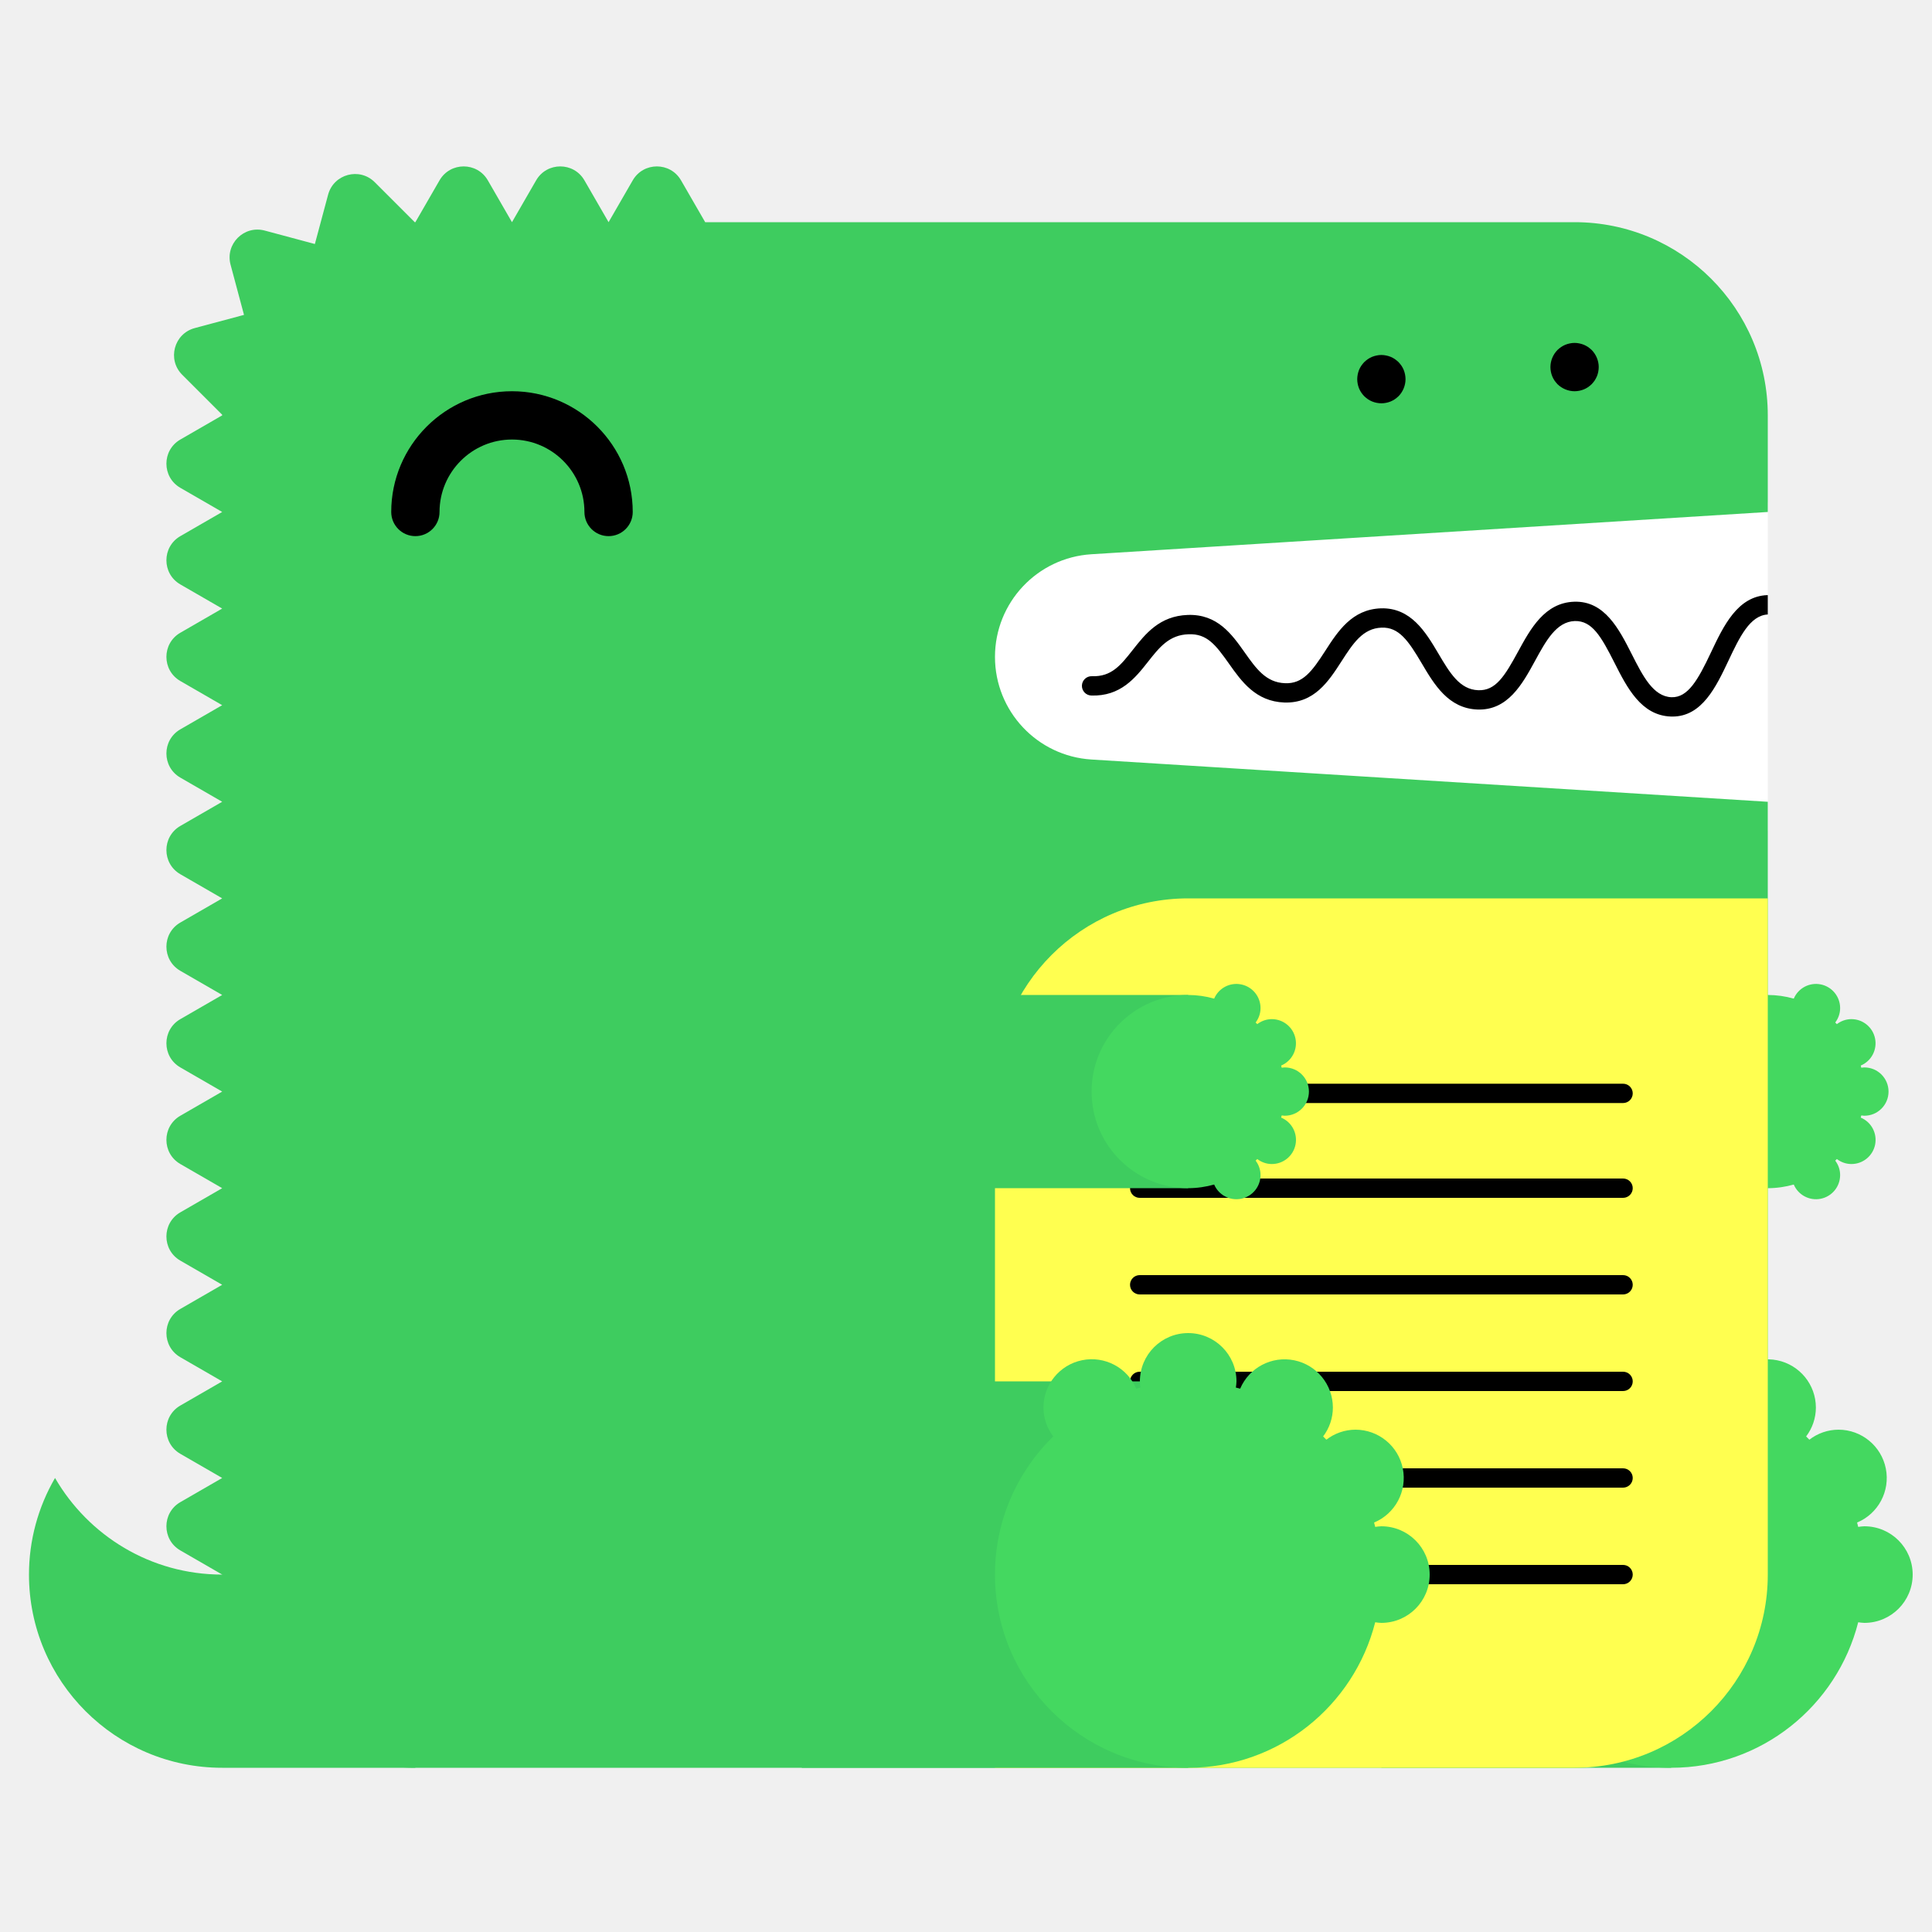
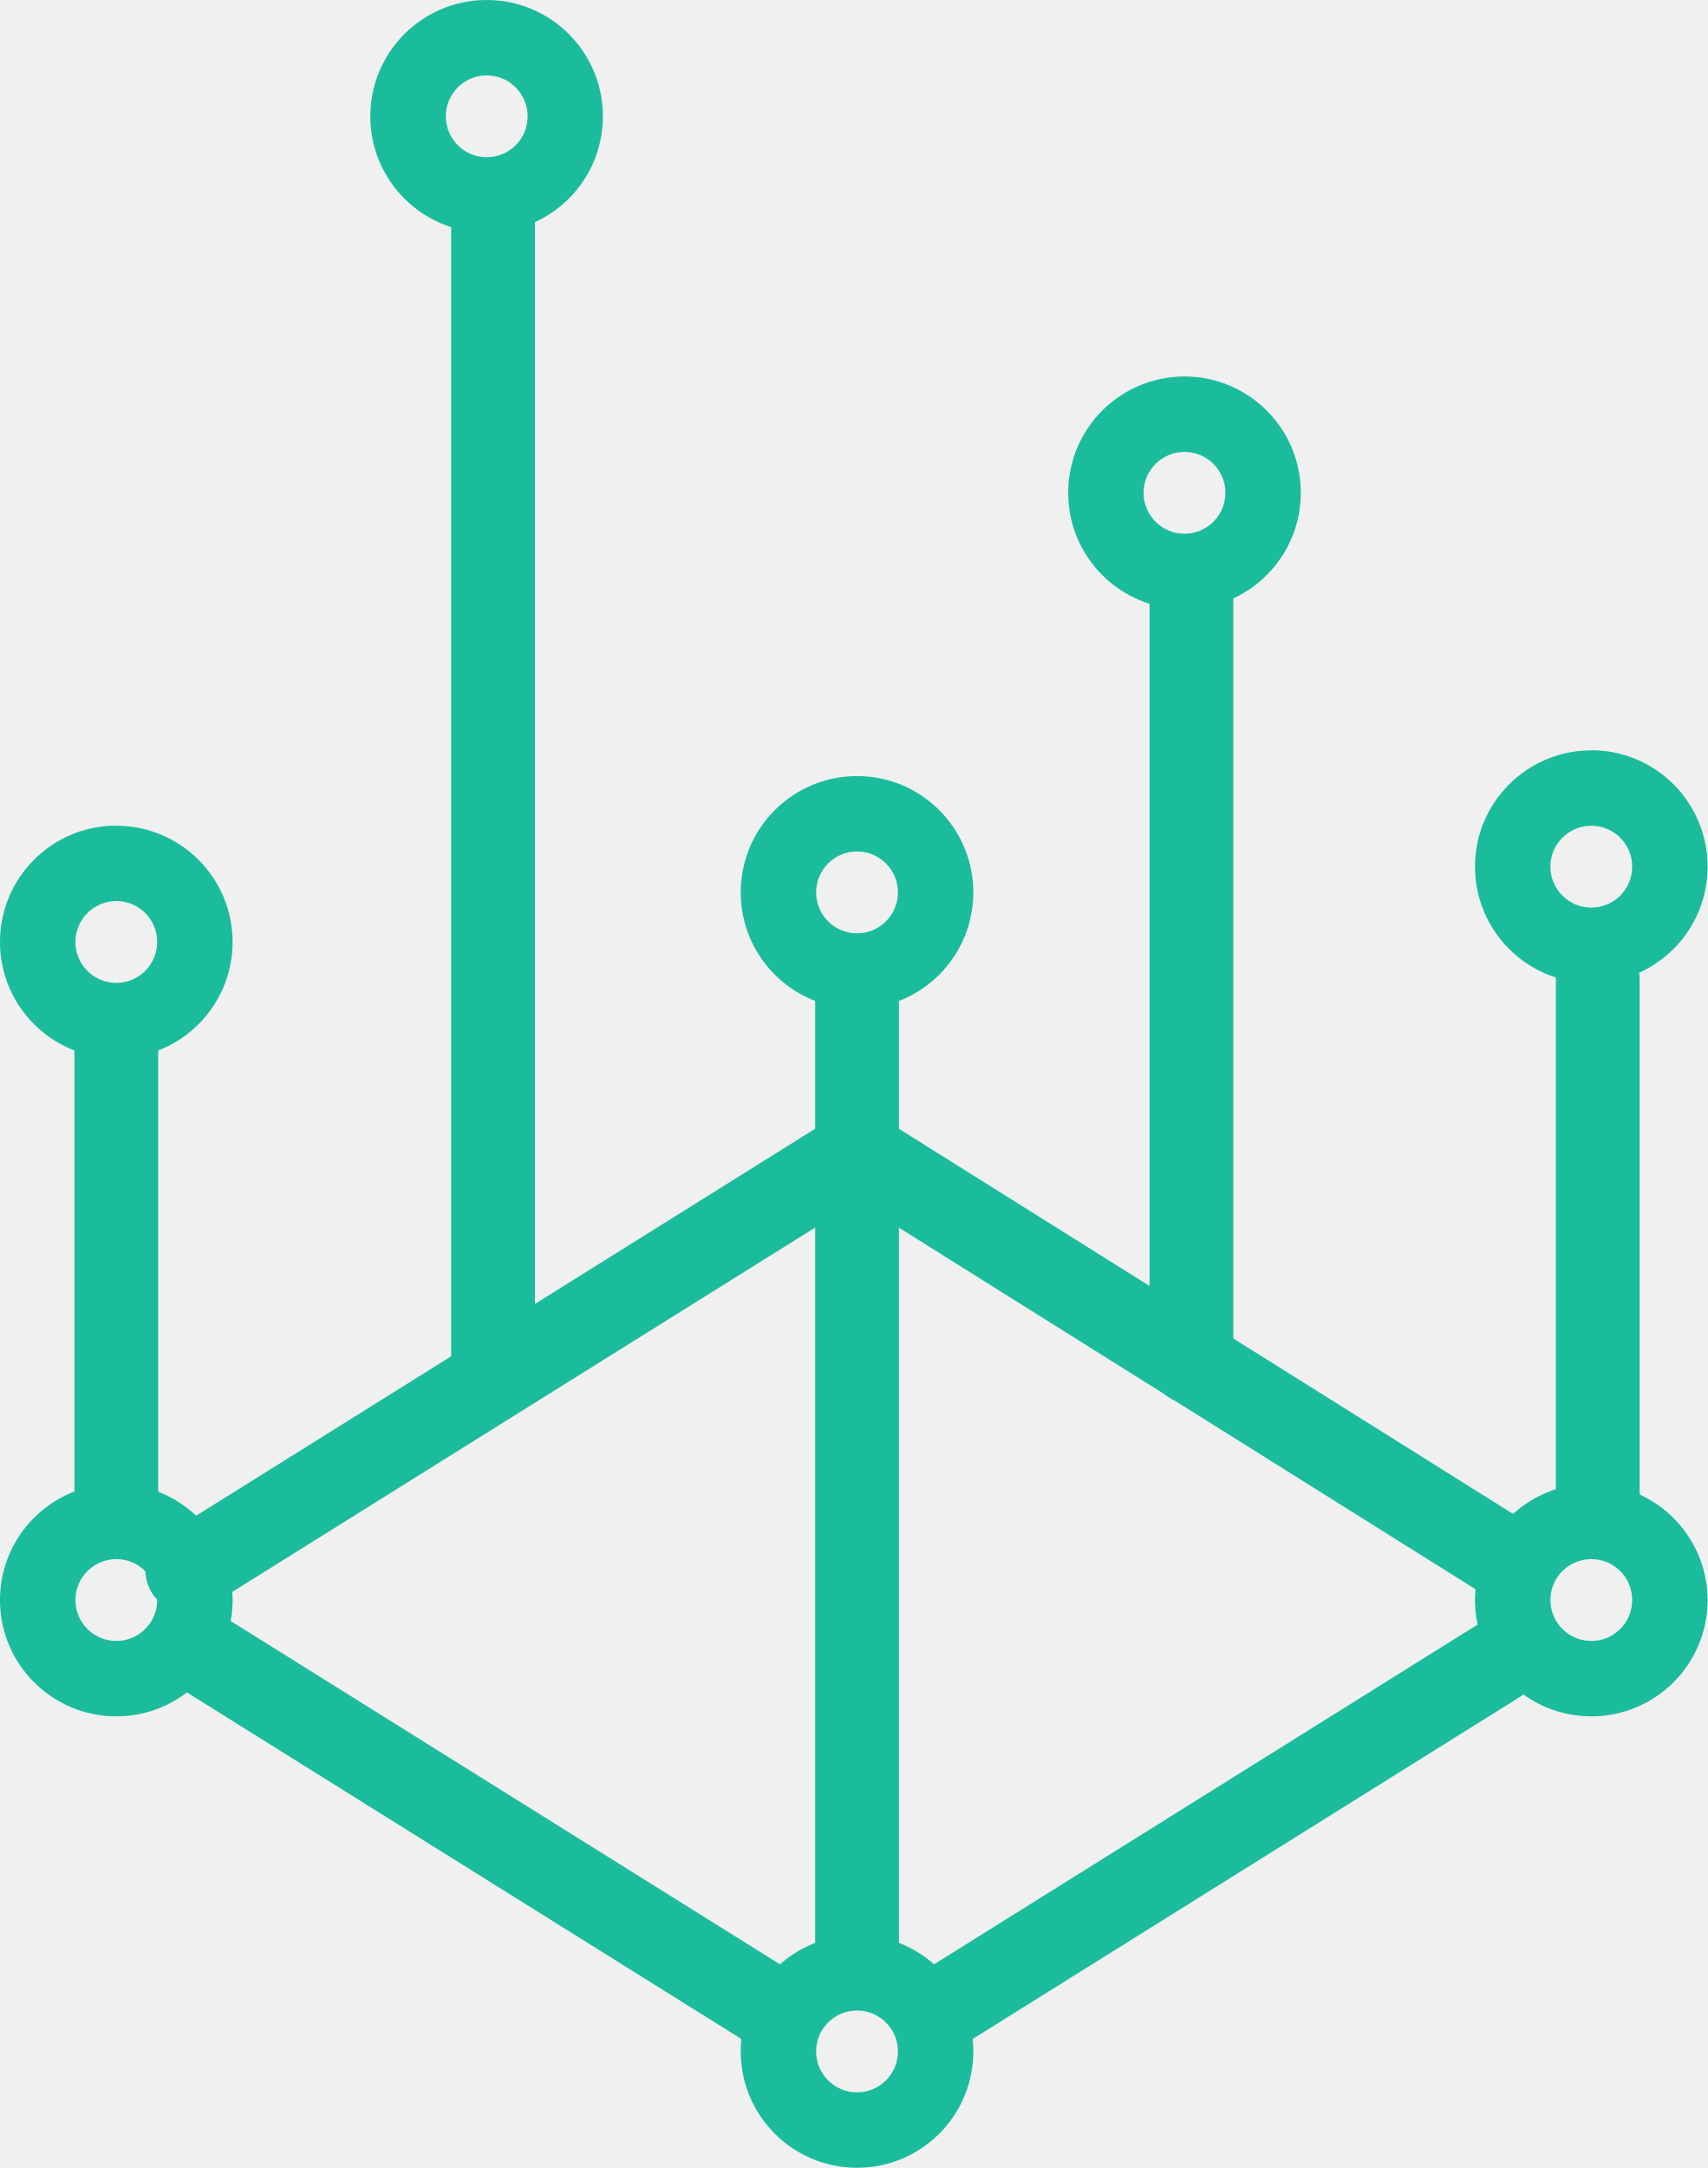
- <svg xmlns="http://www.w3.org/2000/svg" width="200" height="200" viewBox="0 0 200 200">
-   <g fill="none" fill-rule="evenodd">
-     <path fill="#FFF" d="M99 52h84v34H99z" />
-     <path d="M23 163c-7.398 0-13.843-4.027-17.303-10A19.886 19.886 0 0 0 3 163c0 11.046 8.954 20 20 20h20v-20H23z" fill="#3ECC5F" />
-     <path d="M112.98 57.376L183 53V43c0-11.046-8.954-20-20-20H73l-2.5-4.33c-1.112-1.925-3.889-1.925-5 0L63 23l-2.5-4.33c-1.111-1.925-3.889-1.925-5 0L53 23l-2.5-4.33c-1.111-1.925-3.889-1.925-5 0L43 23c-.022 0-.042.003-.065.003l-4.142-4.141c-1.57-1.571-4.252-.853-4.828 1.294l-1.369 5.104-5.192-1.392c-2.148-.575-4.111 1.389-3.535 3.536l1.39 5.193-5.102 1.367c-2.148.576-2.867 3.259-1.296 4.83l4.142 4.142c0 .021-.003.042-.003.064l-4.33 2.5c-1.925 1.111-1.925 3.889 0 5L23 53l-4.33 2.5c-1.925 1.111-1.925 3.889 0 5L23 63l-4.33 2.5c-1.925 1.111-1.925 3.889 0 5L23 73l-4.33 2.5c-1.925 1.111-1.925 3.889 0 5L23 83l-4.33 2.5c-1.925 1.111-1.925 3.889 0 5L23 93l-4.33 2.5c-1.925 1.111-1.925 3.889 0 5L23 103l-4.33 2.5c-1.925 1.111-1.925 3.889 0 5L23 113l-4.33 2.5c-1.925 1.111-1.925 3.889 0 5L23 123l-4.33 2.5c-1.925 1.111-1.925 3.889 0 5L23 133l-4.33 2.5c-1.925 1.111-1.925 3.889 0 5L23 143l-4.33 2.5c-1.925 1.111-1.925 3.889 0 5L23 153l-4.33 2.5c-1.925 1.111-1.925 3.889 0 5L23 163c0 11.046 8.954 20 20 20h120c11.046 0 20-8.954 20-20V83l-70.02-4.376A10.645 10.645 0 0 1 103 68c0-5.621 4.37-10.273 9.98-10.624" fill="#3ECC5F" />
-     <path fill="#3ECC5F" d="M143 183h30v-40h-30z" />
-     <path d="M193 158c-.219 0-.428.037-.639.064-.038-.15-.074-.301-.116-.451A5 5 0 0 0 190.32 148a4.96 4.96 0 0 0-3.016 1.036 26.531 26.531 0 0 0-.335-.336 4.955 4.955 0 0 0 1.011-2.987 5 5 0 0 0-9.599-1.959c-.148-.042-.297-.077-.445-.115.027-.211.064-.42.064-.639a5 5 0 0 0-5-5 5 5 0 0 0-5 5c0 .219.037.428.064.639-.148.038-.297.073-.445.115a4.998 4.998 0 0 0-9.599 1.959c0 1.125.384 2.151 1.011 2.987-3.717 3.632-6.031 8.693-6.031 14.3 0 11.046 8.954 20 20 20 9.339 0 17.16-6.41 19.361-15.064.211.027.42.064.639.064a5 5 0 0 0 5-5 5 5 0 0 0-5-5" fill="#44D860" />
-     <path fill="#3ECC5F" d="M153 123h30v-20h-30z" />
-     <path d="M193 115.5a2.5 2.5 0 1 0 0-5c-.109 0-.214.019-.319.032-.02-.075-.037-.15-.058-.225a2.501 2.501 0 0 0-.963-4.807c-.569 0-1.088.197-1.508.518a6.653 6.653 0 0 0-.168-.168c.314-.417.506-.931.506-1.494a2.5 2.5 0 0 0-4.8-.979A9.987 9.987 0 0 0 183 103c-5.522 0-10 4.478-10 10s4.478 10 10 10c.934 0 1.833-.138 2.69-.377a2.5 2.5 0 0 0 4.8-.979c0-.563-.192-1.077-.506-1.494.057-.055.113-.111.168-.168.42.321.939.518 1.508.518a2.5 2.5 0 0 0 .963-4.807c.021-.074.038-.15.058-.225.105.013.21.032.319.032" fill="#44D860" />
-     <path d="M63 55.5a2.5 2.5 0 0 1-2.5-2.5c0-4.136-3.364-7.5-7.5-7.5s-7.5 3.364-7.5 7.5a2.5 2.5 0 1 1-5 0c0-6.893 5.607-12.5 12.5-12.5S65.5 46.107 65.5 53a2.5 2.5 0 0 1-2.5 2.5" fill="#000" />
-     <path d="M103 183h60c11.046 0 20-8.954 20-20V93h-60c-11.046 0-20 8.954-20 20v70z" fill="#FFFF50" />
-     <path d="M168.02 124h-50.04a1 1 0 1 1 0-2h50.04a1 1 0 1 1 0 2m0 20h-50.04a1 1 0 1 1 0-2h50.04a1 1 0 1 1 0 2m0 20h-50.04a1 1 0 1 1 0-2h50.04a1 1 0 1 1 0 2m0-49.814h-50.04a1 1 0 1 1 0-2h50.04a1 1 0 1 1 0 2m0 19.814h-50.04a1 1 0 1 1 0-2h50.04a1 1 0 1 1 0 2m0 20h-50.04a1 1 0 1 1 0-2h50.04a1 1 0 1 1 0 2M183 61.611c-.012 0-.022-.006-.034-.005-3.09.105-4.552 3.196-5.842 5.923-1.346 2.85-2.387 4.703-4.093 4.647-1.889-.068-2.969-2.202-4.113-4.46-1.314-2.594-2.814-5.536-5.963-5.426-3.046.104-4.513 2.794-5.807 5.167-1.377 2.528-2.314 4.065-4.121 3.994-1.927-.07-2.951-1.805-4.136-3.813-1.321-2.236-2.848-4.75-5.936-4.664-2.994.103-4.465 2.385-5.763 4.4-1.373 2.13-2.335 3.428-4.165 3.351-1.973-.07-2.992-1.51-4.171-3.177-1.324-1.873-2.816-3.993-5.895-3.89-2.928.1-4.399 1.97-5.696 3.618-1.232 1.564-2.194 2.802-4.229 2.724a1 1 0 0 0-.072 2c3.017.101 4.545-1.8 5.872-3.487 1.177-1.496 2.193-2.787 4.193-2.855 1.926-.082 2.829 1.115 4.195 3.045 1.297 1.834 2.769 3.914 5.731 4.021 3.103.104 4.596-2.215 5.918-4.267 1.182-1.834 2.202-3.417 4.15-3.484 1.793-.067 2.769 1.35 4.145 3.681 1.297 2.197 2.766 4.686 5.787 4.796 3.125.108 4.634-2.62 5.949-5.035 1.139-2.088 2.214-4.06 4.119-4.126 1.793-.042 2.728 1.595 4.111 4.33 1.292 2.553 2.757 5.445 5.825 5.556l.169.003c3.064 0 4.518-3.075 5.805-5.794 1.139-2.41 2.217-4.68 4.067-4.773v-2z" fill="#000" />
-     <path fill="#3ECC5F" d="M83 183h40v-40H83z" />
-     <path d="M143 158c-.219 0-.428.037-.639.064-.038-.15-.074-.301-.116-.451A5 5 0 0 0 140.32 148a4.96 4.96 0 0 0-3.016 1.036 26.531 26.531 0 0 0-.335-.336 4.955 4.955 0 0 0 1.011-2.987 5 5 0 0 0-9.599-1.959c-.148-.042-.297-.077-.445-.115.027-.211.064-.42.064-.639a5 5 0 0 0-5-5 5 5 0 0 0-5 5c0 .219.037.428.064.639-.148.038-.297.073-.445.115a4.998 4.998 0 0 0-9.599 1.959c0 1.125.384 2.151 1.011 2.987-3.717 3.632-6.031 8.693-6.031 14.3 0 11.046 8.954 20 20 20 9.339 0 17.16-6.41 19.361-15.064.211.027.42.064.639.064a5 5 0 0 0 5-5 5 5 0 0 0-5-5" fill="#44D860" />
-     <path fill="#3ECC5F" d="M83 123h40v-20H83z" />
-     <path d="M133 115.5a2.5 2.5 0 1 0 0-5c-.109 0-.214.019-.319.032-.02-.075-.037-.15-.058-.225a2.501 2.501 0 0 0-.963-4.807c-.569 0-1.088.197-1.508.518a6.653 6.653 0 0 0-.168-.168c.314-.417.506-.931.506-1.494a2.5 2.5 0 0 0-4.8-.979A9.987 9.987 0 0 0 123 103c-5.522 0-10 4.478-10 10s4.478 10 10 10c.934 0 1.833-.138 2.69-.377a2.5 2.5 0 0 0 4.8-.979c0-.563-.192-1.077-.506-1.494.057-.055.113-.111.168-.168.42.321.939.518 1.508.518a2.5 2.5 0 0 0 .963-4.807c.021-.074.038-.15.058-.225.105.013.21.032.319.032" fill="#44D860" />
-     <path d="M143 41.75c-.16 0-.33-.02-.49-.05a2.52 2.52 0 0 1-.47-.14c-.15-.06-.29-.14-.431-.23-.13-.09-.259-.2-.38-.31-.109-.12-.219-.24-.309-.38s-.17-.28-.231-.43a2.619 2.619 0 0 1-.189-.96c0-.16.02-.33.05-.49.03-.16.08-.31.139-.47.061-.15.141-.29.231-.43.09-.13.2-.26.309-.38.121-.11.25-.22.38-.31.141-.09.281-.17.431-.23.149-.06.31-.11.47-.14.32-.07.65-.07.98 0 .159.03.32.08.47.14.149.06.29.14.43.23.13.09.259.2.38.31.11.12.22.25.31.38.09.14.17.28.23.43.06.16.11.31.14.47.029.16.05.33.05.49 0 .66-.271 1.31-.73 1.77-.121.11-.25.22-.38.31-.14.09-.281.17-.43.23a2.565 2.565 0 0 1-.96.19m20-1.25c-.66 0-1.3-.27-1.771-.73a3.802 3.802 0 0 1-.309-.38c-.09-.14-.17-.28-.231-.43a2.619 2.619 0 0 1-.189-.96c0-.66.27-1.3.729-1.77.121-.11.25-.22.38-.31.141-.09.281-.17.431-.23.149-.06.31-.11.47-.14.32-.07.66-.07.98 0 .159.03.32.08.47.14.149.06.29.14.43.23.13.09.259.2.38.31.459.47.73 1.11.73 1.77 0 .16-.021.33-.05.49-.03.16-.08.32-.14.47-.07.15-.14.29-.23.43-.09.13-.2.26-.31.38-.121.11-.25.22-.38.31-.14.09-.281.17-.43.23a2.565 2.565 0 0 1-.96.19" fill="#000" />
+ <svg xmlns="http://www.w3.org/2000/svg" viewBox="0 0 142.72 181.16">
+   <defs>
+     <style>.cls-1{fill:none;stroke:#1abc9c;stroke-linecap:round;stroke-linejoin:round;stroke-width:7px;}.cls-2{fill:#1abc9c;}</style>
+   </defs>
+   <g id="Layer_2" data-name="Layer 2">
+     <g id="Layer_1-2" data-name="Layer 1">
+       <line class="cls-1" x1="9.72" y1="124.83" x2="9.72" y2="85.84" />
+       <line class="cls-1" x1="64.33" y1="167.73" x2="16.88" y2="138.08" />
+       <line class="cls-1" x1="133.54" y1="126.63" x2="133.54" y2="81.85" />
+       <line class="cls-1" x1="99.58" y1="113.82" x2="99.58" y2="48.13" />
+       <path class="cls-2" d="M71.63,71.15a3.42,3.42,0,1,1-3.42,3.42,3.42,3.42,0,0,1,3.42-3.42m0-6.3a9.72,9.72,0,1,0,9.72,9.72,9.72,9.72,0,0,0-9.72-9.72Z" />
+       <path class="cls-2" d="M133,69a3.42,3.42,0,1,1-3.42,3.42A3.42,3.42,0,0,1,133,69m0-6.3a9.72,9.72,0,1,0,9.72,9.72A9.72,9.72,0,0,0,133,62.69Z" />
+       <path class="cls-2" d="M9.72,75.29A3.42,3.42,0,1,1,6.3,78.71a3.43,3.43,0,0,1,3.42-3.42m0-6.3a9.72,9.72,0,1,0,9.72,9.72A9.72,9.72,0,0,0,9.72,69Z" />
+       <path class="cls-2" d="M9.72,130.28A3.42,3.42,0,1,1,6.3,133.7a3.43,3.43,0,0,1,3.42-3.42m0-6.3a9.72,9.72,0,1,0,9.72,9.72A9.72,9.72,0,0,0,9.72,124Z" />
+       <path class="cls-2" d="M133,130.28a3.42,3.42,0,1,1-3.42,3.42,3.42,3.42,0,0,1,3.42-3.42m0-6.3a9.72,9.72,0,1,0,9.72,9.72A9.73,9.73,0,0,0,133,124Z" />
+       <path class="cls-2" d="M71.63,168a3.42,3.42,0,1,1-3.42,3.42A3.42,3.42,0,0,1,71.63,168m0-6.3a9.72,9.72,0,1,0,9.72,9.72,9.72,9.72,0,0,0-9.72-9.72Z" />
+       <path class="cls-2" d="M99,37.76a3.42,3.42,0,1,1-3.42,3.42A3.43,3.43,0,0,1,99,37.76m0-6.3a9.72,9.72,0,1,0,9.72,9.72A9.72,9.72,0,0,0,99,31.46Z" />
+       <path class="cls-2" d="M40.68,6.3a3.42,3.42,0,1,1-3.42,3.42A3.42,3.42,0,0,1,40.68,6.3m0-6.3a9.72,9.72,0,1,0,9.71,9.72A9.72,9.72,0,0,0,40.68,0Z" />
+       <line class="cls-1" x1="41.21" y1="114.29" x2="41.21" y2="17.4" />
+       <line class="cls-1" x1="78.72" y1="167.86" x2="125.11" y2="138.87" />
+       <line class="cls-1" x1="71.63" y1="82.94" x2="71.63" y2="163.78" />
+       <line class="cls-1" x1="71.31" y1="96.46" x2="15.66" y2="131.24" />
+       <line class="cls-1" x1="125.88" y1="130.27" x2="72.19" y2="96.61" />
+     </g>
  </g>
</svg>
